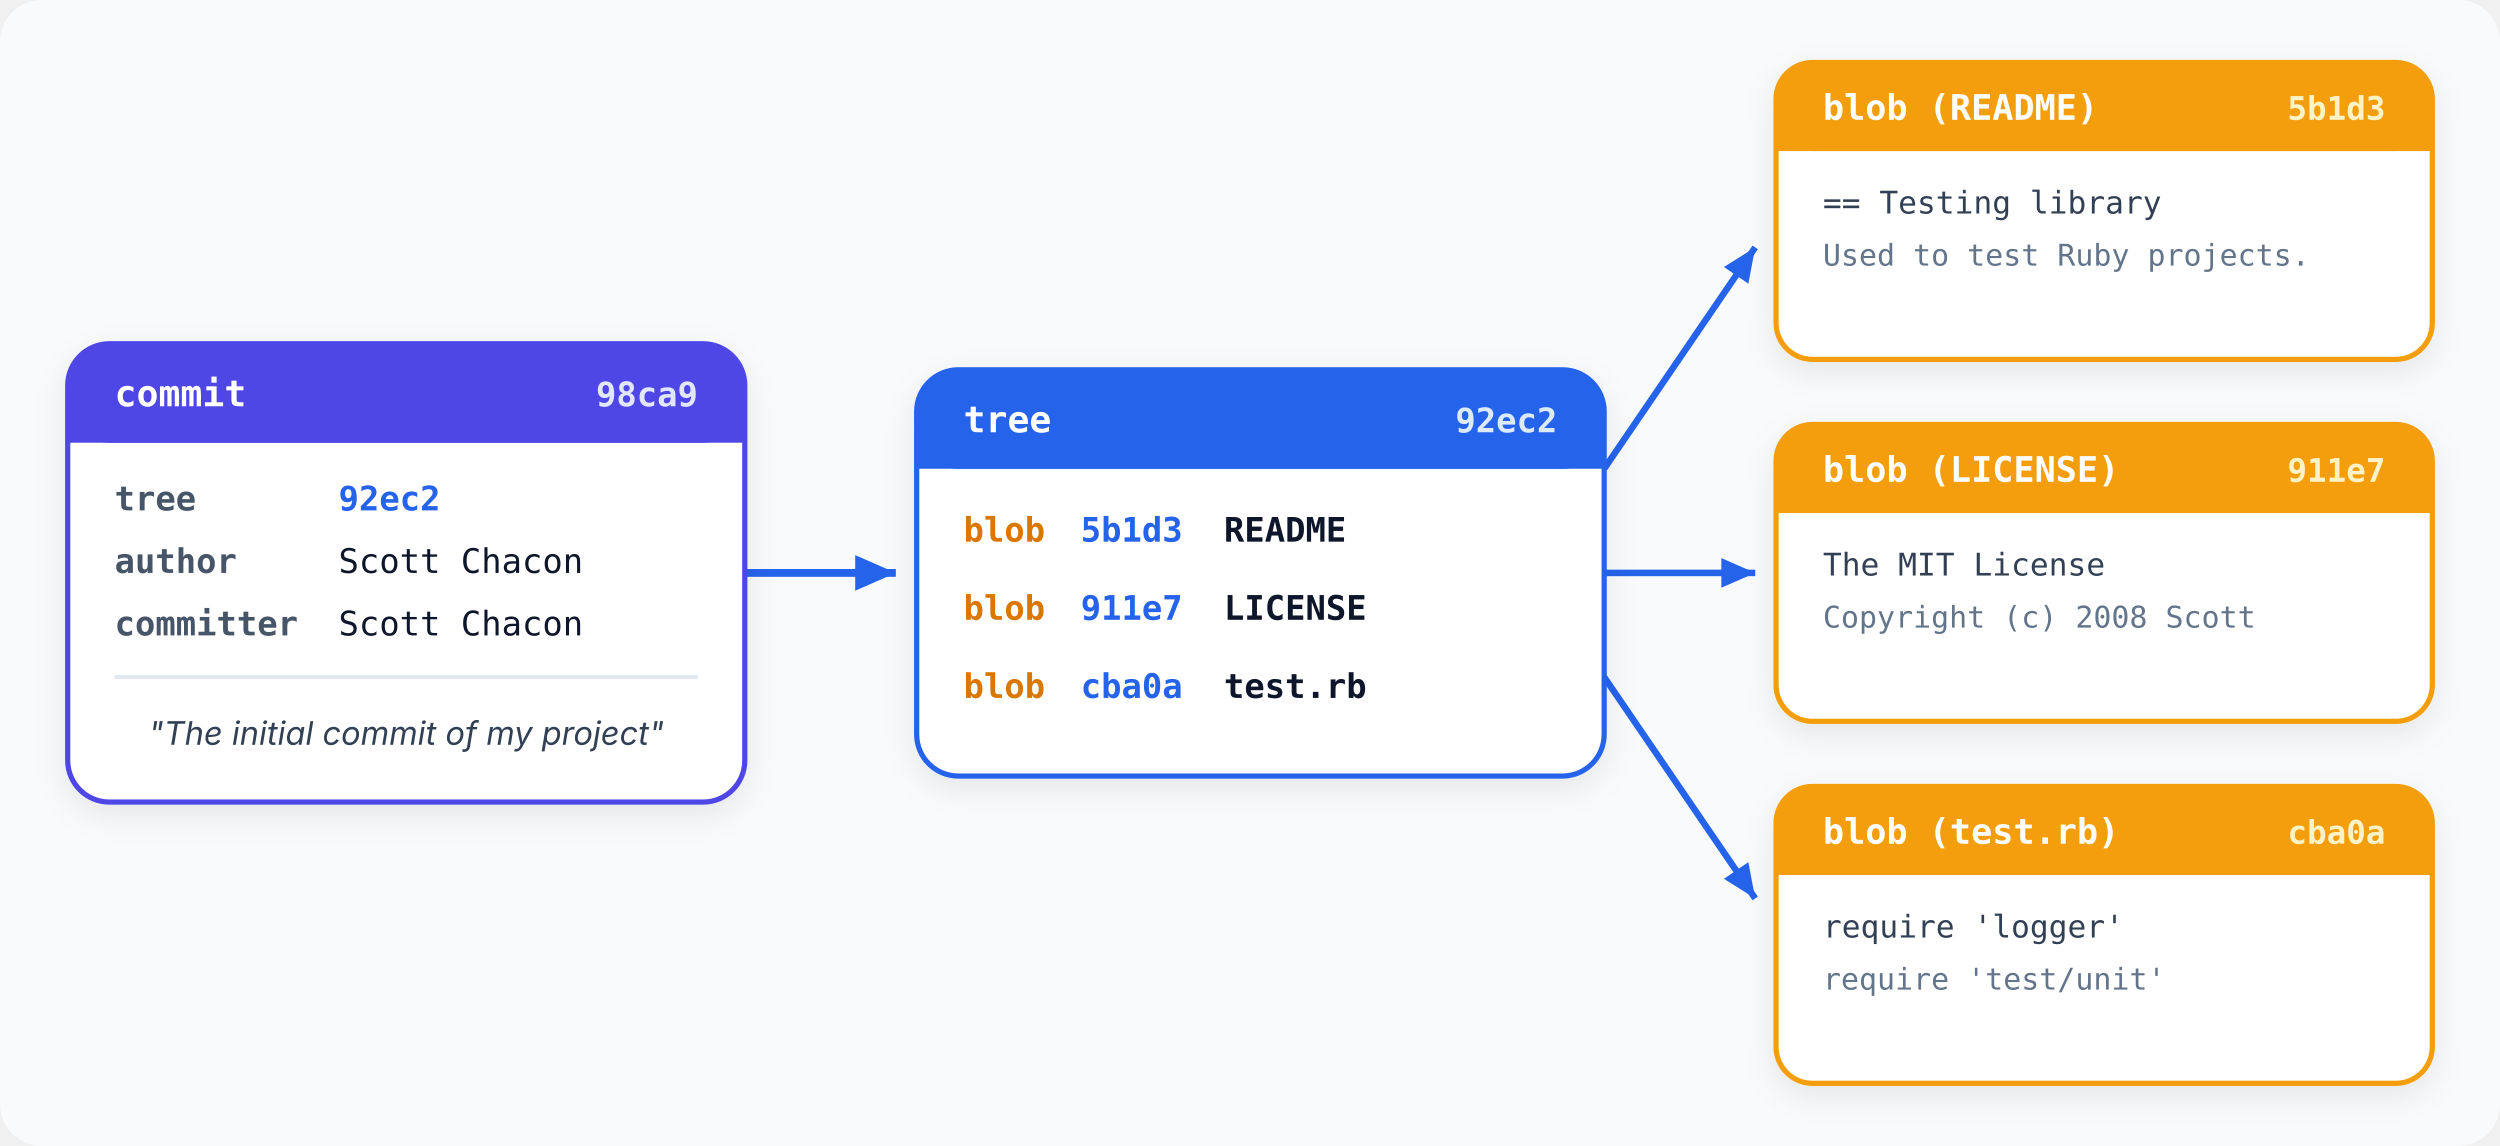
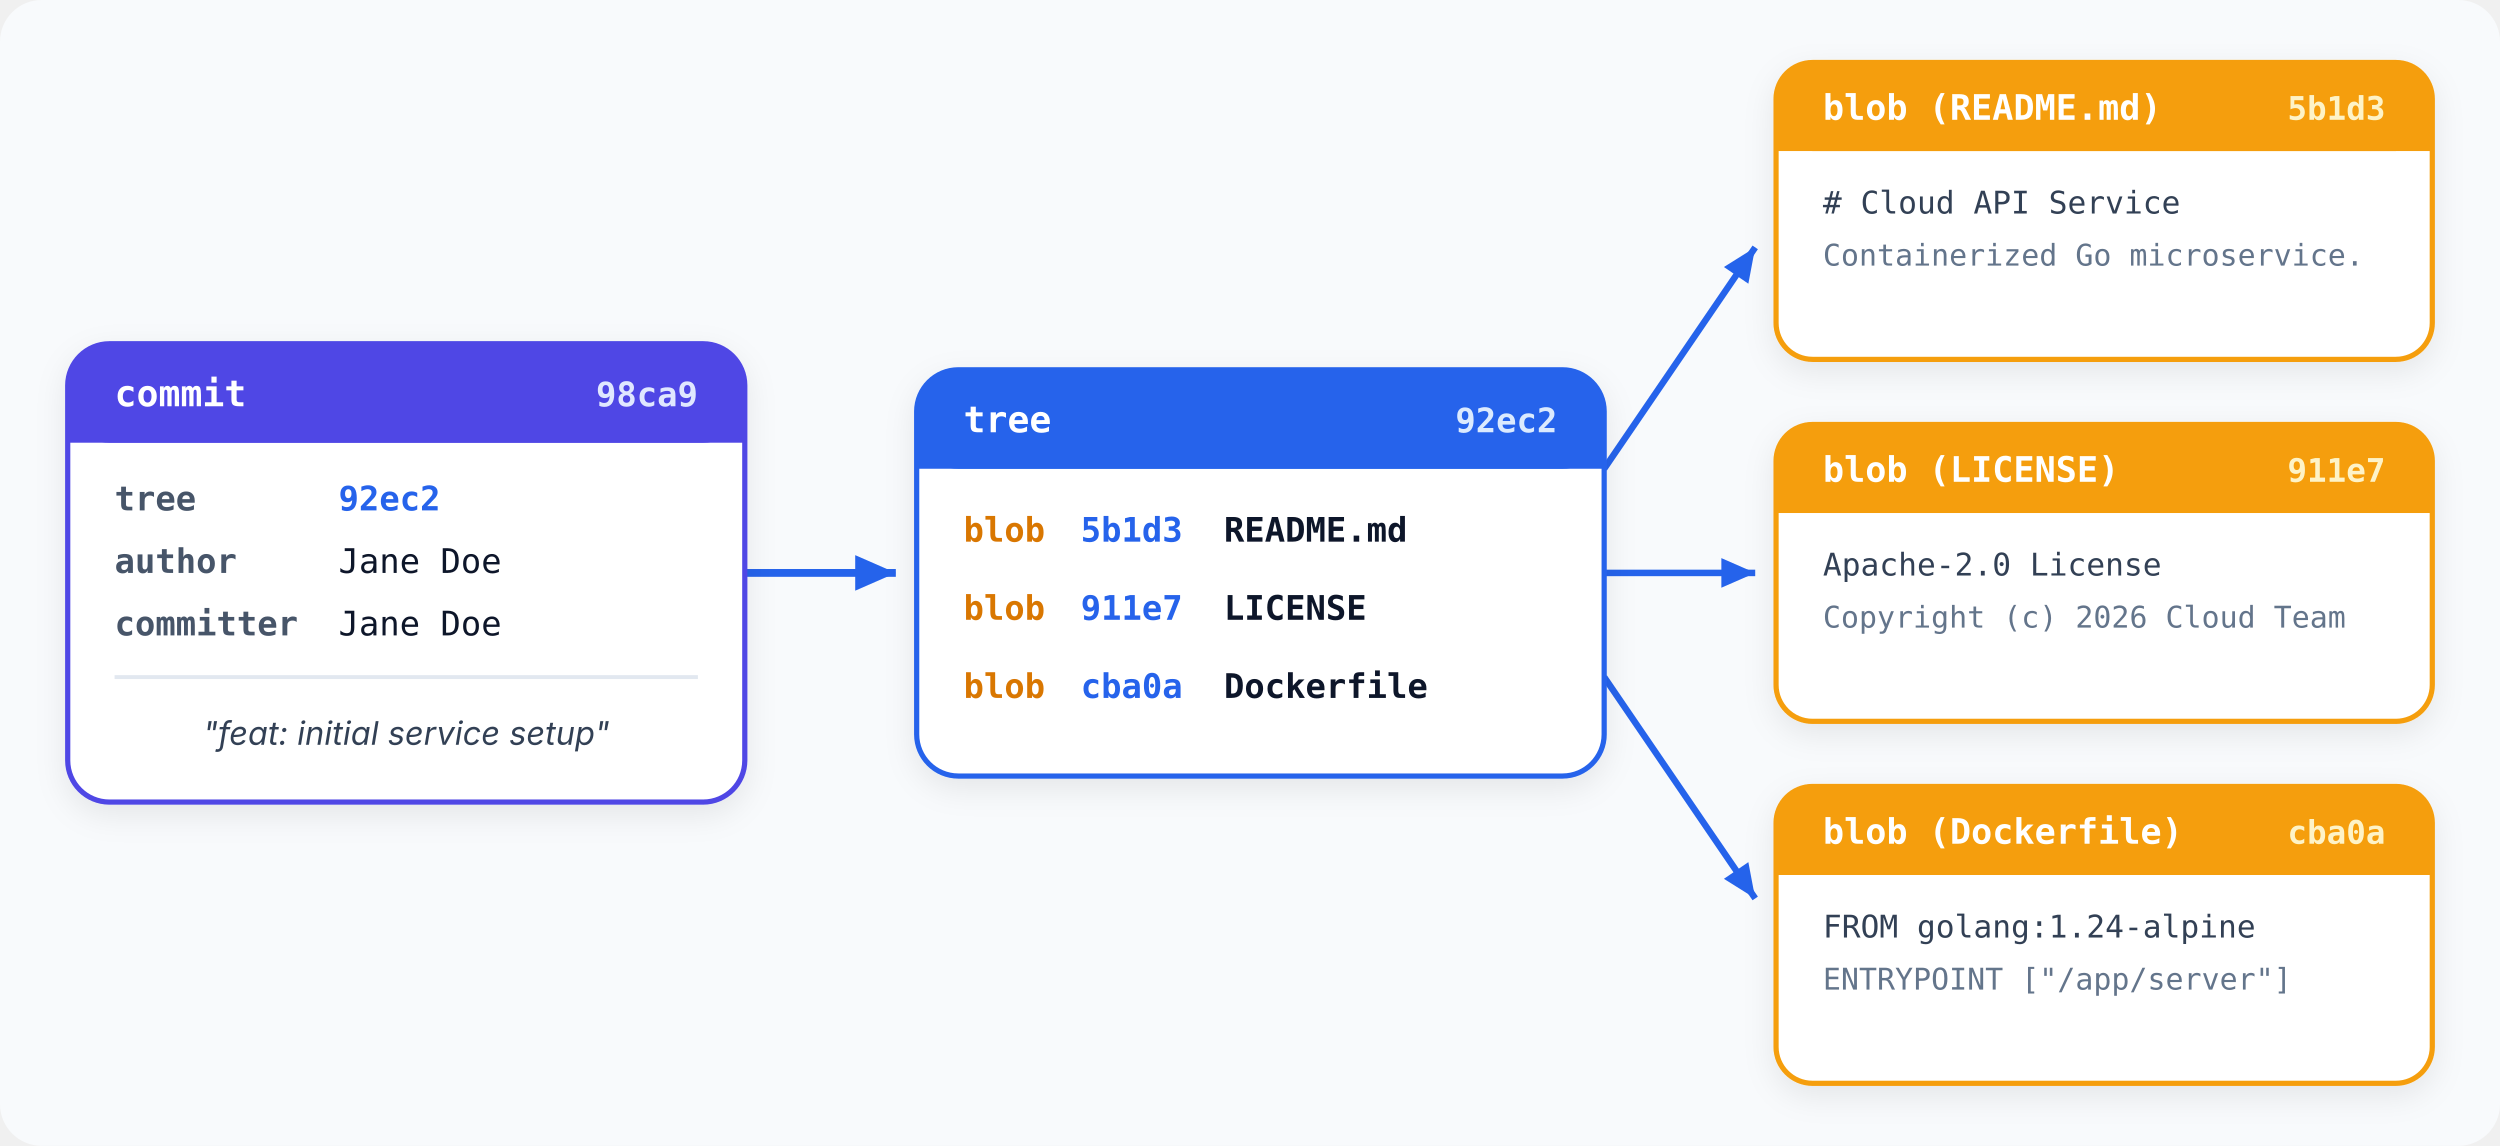
<svg xmlns="http://www.w3.org/2000/svg" viewBox="0 0 960 440" width="960" height="440" font-family="'Inter', -apple-system, BlinkMacSystemFont, 'Segoe UI', sans-serif">
  <defs>
    <marker id="arrBlue" viewBox="0 0 10 10" refX="8" refY="5" markerWidth="6.5" markerHeight="6.5" orient="auto-start-reverse">
      <path d="M 0 1.5 L 8 5 L 0 8.5 z" fill="#2563eb" />
    </marker>
    <filter id="shadow" x="-10%" y="-10%" width="120%" height="125%">
      <feDropShadow dx="0" dy="4" stdDeviation="6" flood-color="#0f172a" flood-opacity="0.08" />
    </filter>
  </defs>
  <rect width="960" height="440" rx="16" fill="#f8fafc" />
  <line x1="286" y1="220" x2="344" y2="220" stroke="#2563eb" stroke-width="3" marker-end="url(#arrBlue)" />
  <line x1="616" y1="180" x2="674" y2="95" stroke="#2563eb" stroke-width="2.5" marker-end="url(#arrBlue)" />
  <line x1="616" y1="220" x2="674" y2="220" stroke="#2563eb" stroke-width="2.5" marker-end="url(#arrBlue)" />
  <line x1="616" y1="260" x2="674" y2="345" stroke="#2563eb" stroke-width="2.5" marker-end="url(#arrBlue)" />
  <g filter="url(#shadow)">
    <rect x="26" y="132" width="260" height="176" rx="16" fill="#ffffff" stroke="#4f46e5" stroke-width="2" />
    <rect x="26" y="132" width="260" height="38" rx="16" fill="#4f46e5" />
    <rect x="26" y="154" width="260" height="16" fill="#4f46e5" />
    <text x="44" y="156" font-size="14" font-family="'JetBrains Mono', monospace" font-weight="700" fill="#ffffff">commit</text>
    <text x="268" y="156" text-anchor="end" font-size="13" font-family="'JetBrains Mono', monospace" font-weight="700" fill="#e0e7ff">98ca9</text>
    <text x="44" y="196" font-size="13" font-family="'JetBrains Mono', monospace" font-weight="700" fill="#475569">tree</text>
    <text x="130" y="196" font-size="13" font-family="'JetBrains Mono', monospace" font-weight="700" fill="#2563eb">92ec2</text>
    <text x="44" y="220" font-size="13" font-family="'JetBrains Mono', monospace" font-weight="700" fill="#475569">author</text>
-     <text x="130" y="220" font-size="13" font-family="'JetBrains Mono', monospace" fill="#0f172a">Scott Chacon</text>
+     <text x="130" y="220" font-size="13" font-family="'JetBrains Mono', monospace" fill="#0f172a">Jane Doe</text>
    <text x="44" y="244" font-size="13" font-family="'JetBrains Mono', monospace" font-weight="700" fill="#475569">committer</text>
-     <text x="130" y="244" font-size="13" font-family="'JetBrains Mono', monospace" fill="#0f172a">Scott Chacon</text>
+     <text x="130" y="244" font-size="13" font-family="'JetBrains Mono', monospace" fill="#0f172a">Jane Doe</text>
    <line x1="44" y1="260" x2="268" y2="260" stroke="#e2e8f0" stroke-width="1.5" />
-     <text x="156" y="286" text-anchor="middle" font-size="12.5" font-style="italic" fill="#334155">"The initial commit of my project"</text>
+     <text x="156" y="286" text-anchor="middle" font-size="12.5" font-style="italic" fill="#334155">"feat: initial service setup"</text>
  </g>
  <g filter="url(#shadow)">
    <rect x="352" y="142" width="264" height="156" rx="16" fill="#ffffff" stroke="#2563eb" stroke-width="2" />
    <rect x="352" y="142" width="264" height="38" rx="16" fill="#2563eb" />
    <rect x="352" y="164" width="264" height="16" fill="#2563eb" />
    <text x="370" y="166" font-size="14" font-family="'JetBrains Mono', monospace" font-weight="700" fill="#ffffff">tree</text>
    <text x="598" y="166" text-anchor="end" font-size="13" font-family="'JetBrains Mono', monospace" font-weight="700" fill="#dbeafe">92ec2</text>
    <text x="370" y="208" font-size="13" font-family="'JetBrains Mono', monospace" font-weight="700" fill="#d97706">blob</text>
    <text x="415" y="208" font-size="13" font-family="'JetBrains Mono', monospace" font-weight="700" fill="#2563eb">5b1d3</text>
-     <text x="470" y="208" font-size="13" font-family="'JetBrains Mono', monospace" font-weight="600" fill="#0f172a">README</text>
+     <text x="470" y="208" font-size="13" font-family="'JetBrains Mono', monospace" font-weight="600" fill="#0f172a">README.md</text>
    <text x="370" y="238" font-size="13" font-family="'JetBrains Mono', monospace" font-weight="700" fill="#d97706">blob</text>
    <text x="415" y="238" font-size="13" font-family="'JetBrains Mono', monospace" font-weight="700" fill="#2563eb">911e7</text>
    <text x="470" y="238" font-size="13" font-family="'JetBrains Mono', monospace" font-weight="600" fill="#0f172a">LICENSE</text>
    <text x="370" y="268" font-size="13" font-family="'JetBrains Mono', monospace" font-weight="700" fill="#d97706">blob</text>
    <text x="415" y="268" font-size="13" font-family="'JetBrains Mono', monospace" font-weight="700" fill="#2563eb">cba0a</text>
-     <text x="470" y="268" font-size="13" font-family="'JetBrains Mono', monospace" font-weight="600" fill="#0f172a">test.rb</text>
+     <text x="470" y="268" font-size="13" font-family="'JetBrains Mono', monospace" font-weight="600" fill="#0f172a">Dockerfile</text>
  </g>
  <g filter="url(#shadow)">
    <rect x="682" y="24" width="252" height="114" rx="14" fill="#ffffff" stroke="#f59e0b" stroke-width="2" />
    <rect x="682" y="24" width="252" height="34" rx="14" fill="#f59e0b" />
    <rect x="682" y="44" width="252" height="14" fill="#f59e0b" />
-     <text x="700" y="46" font-size="13.5" font-family="'JetBrains Mono', monospace" font-weight="700" fill="#ffffff">blob (README)</text>
+     <text x="700" y="46" font-size="13.5" font-family="'JetBrains Mono', monospace" font-weight="700" fill="#ffffff">blob (README.md)</text>
    <text x="916" y="46" text-anchor="end" font-size="12.5" font-family="'JetBrains Mono', monospace" font-weight="700" fill="#fef3c7">5b1d3</text>
-     <text x="700" y="82" font-size="12" font-family="'JetBrains Mono', monospace" fill="#334155">== Testing library</text>
-     <text x="700" y="102" font-size="11.5" font-family="'JetBrains Mono', monospace" fill="#64748b">Used to test Ruby projects.</text>
+     <text x="700" y="82" font-size="12" font-family="'JetBrains Mono', monospace" fill="#334155"># Cloud API Service</text>
+     <text x="700" y="102" font-size="11.5" font-family="'JetBrains Mono', monospace" fill="#64748b">Containerized Go microservice.</text>
  </g>
  <g filter="url(#shadow)">
    <rect x="682" y="163" width="252" height="114" rx="14" fill="#ffffff" stroke="#f59e0b" stroke-width="2" />
    <rect x="682" y="163" width="252" height="34" rx="14" fill="#f59e0b" />
    <rect x="682" y="183" width="252" height="14" fill="#f59e0b" />
    <text x="700" y="185" font-size="13.5" font-family="'JetBrains Mono', monospace" font-weight="700" fill="#ffffff">blob (LICENSE)</text>
    <text x="916" y="185" text-anchor="end" font-size="12.5" font-family="'JetBrains Mono', monospace" font-weight="700" fill="#fef3c7">911e7</text>
-     <text x="700" y="221" font-size="12" font-family="'JetBrains Mono', monospace" fill="#334155">The MIT License</text>
-     <text x="700" y="241" font-size="11.5" font-family="'JetBrains Mono', monospace" fill="#64748b">Copyright (c) 2008 Scott</text>
+     <text x="700" y="221" font-size="12" font-family="'JetBrains Mono', monospace" fill="#334155">Apache-2.0 License</text>
+     <text x="700" y="241" font-size="11.5" font-family="'JetBrains Mono', monospace" fill="#64748b">Copyright (c) 2026 Cloud Team</text>
  </g>
  <g filter="url(#shadow)">
    <rect x="682" y="302" width="252" height="114" rx="14" fill="#ffffff" stroke="#f59e0b" stroke-width="2" />
    <rect x="682" y="302" width="252" height="34" rx="14" fill="#f59e0b" />
    <rect x="682" y="322" width="252" height="14" fill="#f59e0b" />
-     <text x="700" y="324" font-size="13.5" font-family="'JetBrains Mono', monospace" font-weight="700" fill="#ffffff">blob (test.rb)</text>
+     <text x="700" y="324" font-size="13.5" font-family="'JetBrains Mono', monospace" font-weight="700" fill="#ffffff">blob (Dockerfile)</text>
    <text x="916" y="324" text-anchor="end" font-size="12.5" font-family="'JetBrains Mono', monospace" font-weight="700" fill="#fef3c7">cba0a</text>
-     <text x="700" y="360" font-size="12" font-family="'JetBrains Mono', monospace" fill="#334155">require 'logger'</text>
-     <text x="700" y="380" font-size="11.5" font-family="'JetBrains Mono', monospace" fill="#64748b">require 'test/unit'</text>
+     <text x="700" y="360" font-size="12" font-family="'JetBrains Mono', monospace" fill="#334155">FROM golang:1.24-alpine</text>
+     <text x="700" y="380" font-size="11.5" font-family="'JetBrains Mono', monospace" fill="#64748b">ENTRYPOINT ["/app/server"]</text>
  </g>
</svg>
